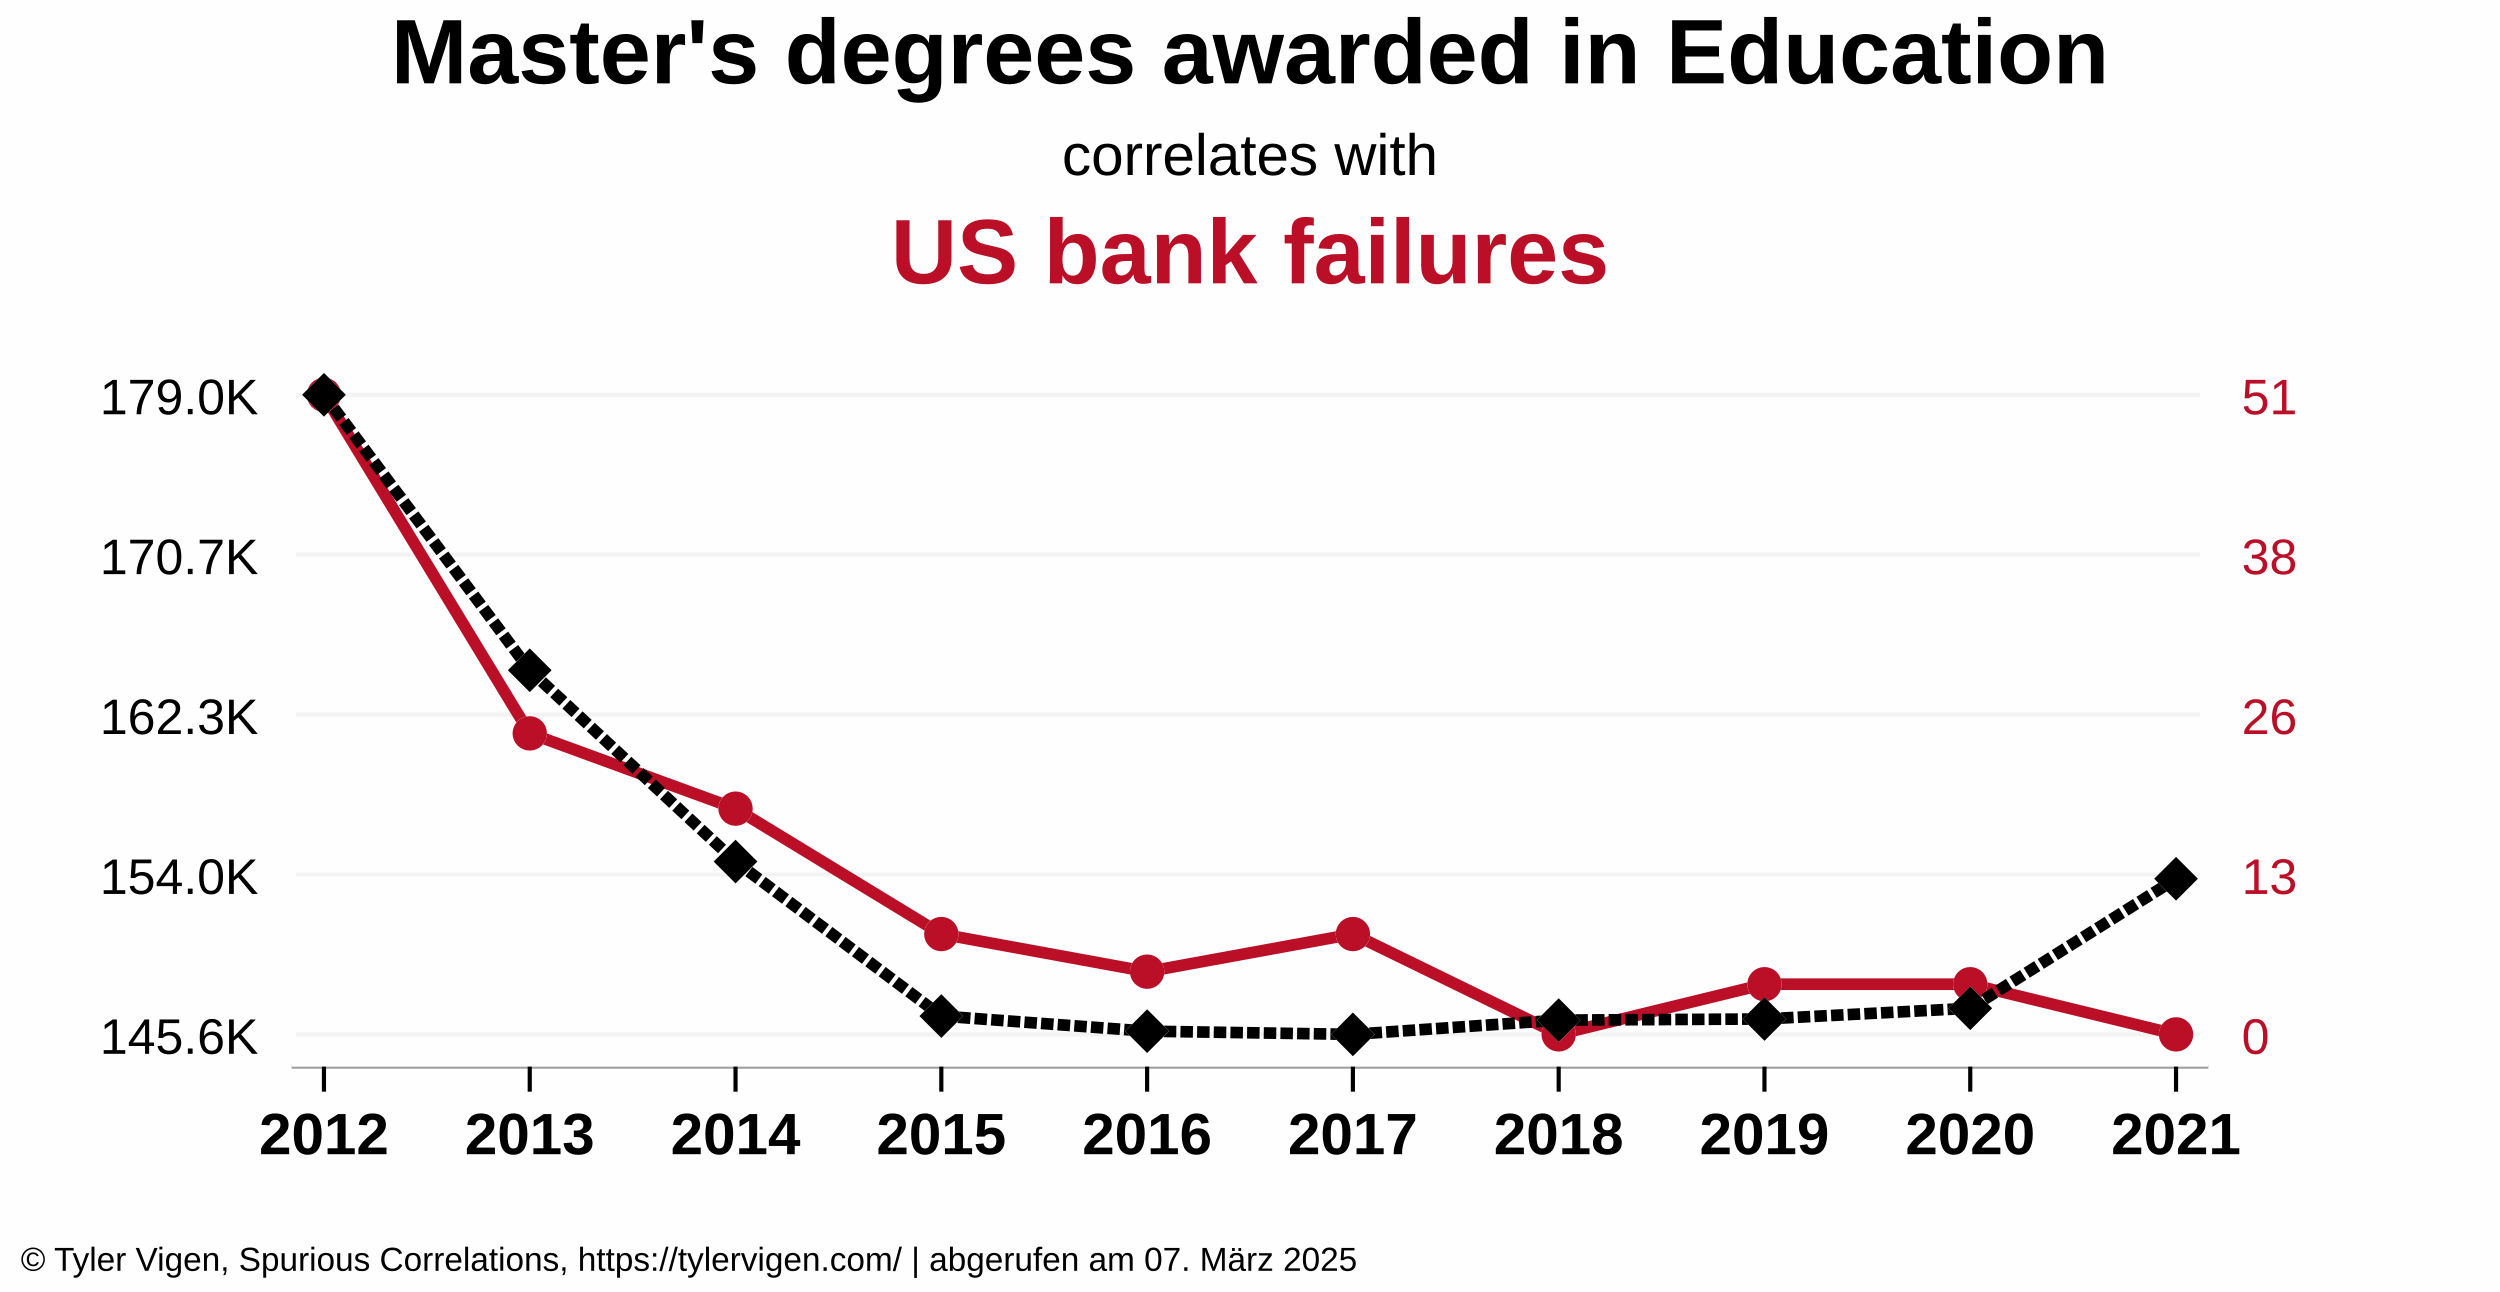
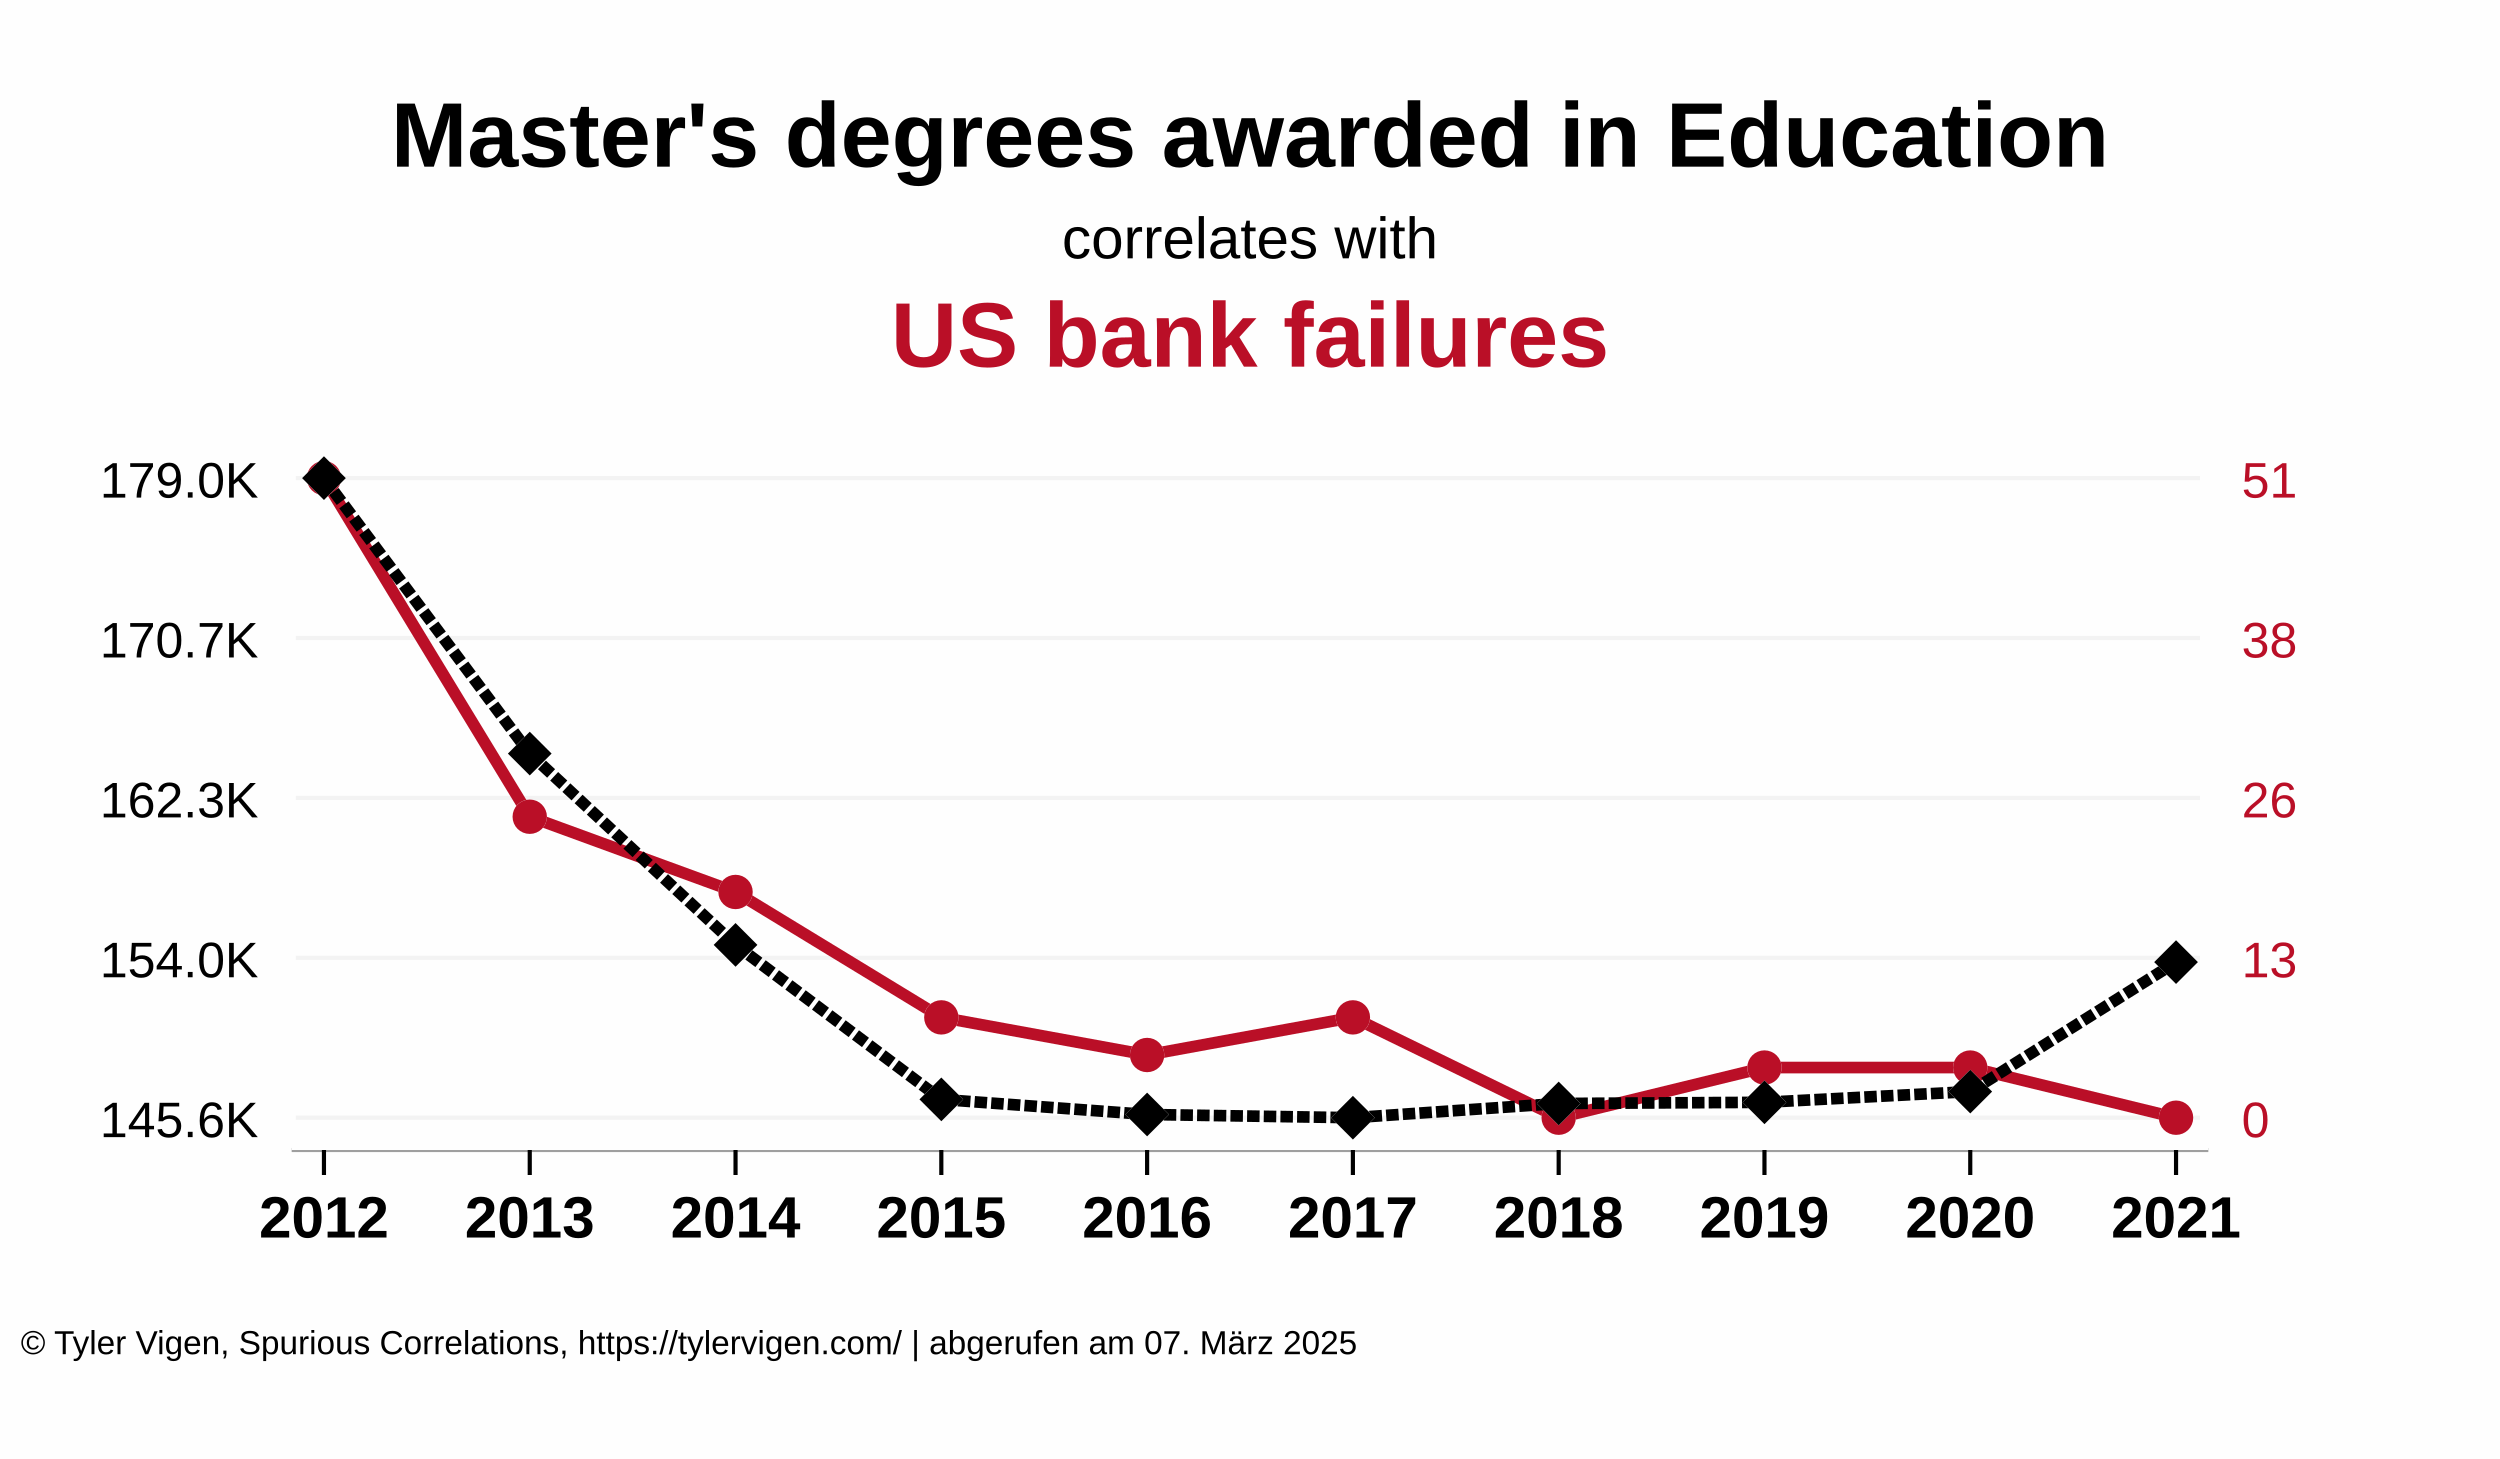
- <svg xmlns="http://www.w3.org/2000/svg" height="310" width="600">
-   <rect fill="#fefefe" height="100%" width="100%" />
+ <svg xmlns="http://www.w3.org/2000/svg" height="350" width="600" viewBox="0 0 600 310">
+   <rect fill="#fefefe" x="0" y="-40" height="120%" width="100%" />
  <path d="m70 256h460" stroke="#9f9f9f" />
  <path d="m70 87h460v169h-460z" fill="#fefefe" />
  <text font-family="'Helvetica Neue', Arial, sans-serif" font-size="22" font-weight="bold" text-anchor="middle" x="300" y="20">Master's degrees awarded in Education
    </text>
  <text font-family="'Helvetica Neue', Arial, sans-serif" font-size="14" text-anchor="middle" x="300" y="42">
        correlates with
    </text>
  <text fill="#ba0f27" font-family="'Helvetica Neue', Arial, sans-serif" font-size="22" font-weight="bold" text-anchor="middle" x="300" y="68">US bank failures
    </text>
  <path d="m71 94.75h457" fill="#fefefe" stroke="#f3f3f3" />
  <text font-family="'Helvetica Neue', Arial, sans-serif" font-size="12" text-anchor="end" x="62" y="99.417">
        179.0K
    </text>
  <text fill="#ba0f27" font-family="'Helvetica Neue', Arial, sans-serif" font-size="12" x="538" y="99.417">51
    </text>
  <path d="m71 133.125h457" fill="#fefefe" stroke="#f3f3f3" />
  <text font-family="'Helvetica Neue', Arial, sans-serif" font-size="12" text-anchor="end" x="62" y="137.792">
        170.7K
    </text>
  <text fill="#ba0f27" font-family="'Helvetica Neue', Arial, sans-serif" font-size="12" x="538" y="137.792">38
    </text>
  <path d="m71 171.5h457" fill="#fefefe" stroke="#f3f3f3" />
  <text font-family="'Helvetica Neue', Arial, sans-serif" font-size="12" text-anchor="end" x="62" y="176.167">
        162.3K
    </text>
  <text fill="#ba0f27" font-family="'Helvetica Neue', Arial, sans-serif" font-size="12" x="538" y="176.167">26
    </text>
  <path d="m71 209.875h457" fill="#fefefe" stroke="#f3f3f3" />
  <text font-family="'Helvetica Neue', Arial, sans-serif" font-size="12" text-anchor="end" x="62" y="214.542">
        154.0K
    </text>
  <text fill="#ba0f27" font-family="'Helvetica Neue', Arial, sans-serif" font-size="12" x="538" y="214.542">13
    </text>
  <path d="m71 248.25h457" fill="#fefefe" stroke="#f3f3f3" />
  <text font-family="'Helvetica Neue', Arial, sans-serif" font-size="12" text-anchor="end" x="62" y="252.917">
        145.6K
    </text>
  <text fill="#ba0f27" font-family="'Helvetica Neue', Arial, sans-serif" font-size="12" x="538" y="252.917">0
    </text>
  <path d="m77.75 256v6" fill="none" stroke="#000" />
  <path d="m127.139 256v6" fill="none" stroke="#000" />
  <path d="m176.528 256v6" fill="none" stroke="#000" />
  <path d="m225.917 256v6" fill="none" stroke="#000" />
  <path d="m275.306 256v6" fill="none" stroke="#000" />
  <path d="m324.694 256v6" fill="none" stroke="#000" />
  <path d="m374.083 256v6" fill="none" stroke="#000" />
  <path d="m423.472 256v6" fill="none" stroke="#000" />
  <path d="m472.861 256v6" fill="none" stroke="#000" />
  <path d="m522.25 256v6" fill="none" stroke="#000" />
  <text font-family="'Helvetica Neue', Arial, sans-serif" font-size="14" font-weight="bold" text-anchor="middle" x="77.75" y="277">2012
    </text>
  <text font-family="'Helvetica Neue', Arial, sans-serif" font-size="14" font-weight="bold" text-anchor="middle" x="127.139" y="277">2013
    </text>
  <text font-family="'Helvetica Neue', Arial, sans-serif" font-size="14" font-weight="bold" text-anchor="middle" x="176.528" y="277">2014
    </text>
  <text font-family="'Helvetica Neue', Arial, sans-serif" font-size="14" font-weight="bold" text-anchor="middle" x="225.917" y="277">2015
    </text>
  <text font-family="'Helvetica Neue', Arial, sans-serif" font-size="14" font-weight="bold" text-anchor="middle" x="275.306" y="277">2016
    </text>
  <text font-family="'Helvetica Neue', Arial, sans-serif" font-size="14" font-weight="bold" text-anchor="middle" x="324.694" y="277">2017
    </text>
  <text font-family="'Helvetica Neue', Arial, sans-serif" font-size="14" font-weight="bold" text-anchor="middle" x="374.083" y="277">2018
    </text>
  <text font-family="'Helvetica Neue', Arial, sans-serif" font-size="14" font-weight="bold" text-anchor="middle" x="423.472" y="277">2019
    </text>
  <text font-family="'Helvetica Neue', Arial, sans-serif" font-size="14" font-weight="bold" text-anchor="middle" x="472.861" y="277">2020
    </text>
  <text font-family="'Helvetica Neue', Arial, sans-serif" font-size="14" font-weight="bold" text-anchor="middle" x="522.25" y="277">2021
    </text>
  <path d="m77.75 94.75 49.389 81.265" fill="none" stroke="#ba0f27" stroke-width="2.8" />
  <path d="m127.139 176.015 49.389 18.059" fill="none" stroke="#ba0f27" stroke-width="2.8" />
  <path d="m176.528 194.074 49.389 30.098" fill="none" stroke="#ba0f27" stroke-width="2.8" />
  <path d="m225.917 224.172 49.389 9.029" fill="none" stroke="#ba0f27" stroke-width="2.8" />
  <path d="m275.306 233.201 49.389-9.029" fill="none" stroke="#ba0f27" stroke-width="2.8" />
  <path d="m324.694 224.172 49.389 24.078" fill="none" stroke="#ba0f27" stroke-width="2.8" />
  <path d="m374.083 248.25 49.389-12.039" fill="none" stroke="#ba0f27" stroke-width="2.8" />
  <path d="m423.472 236.211h49.389" fill="none" stroke="#ba0f27" stroke-width="2.8" />
  <path d="m472.861 236.211 49.389 12.039" fill="none" stroke="#ba0f27" stroke-width="2.8" />
  <g stroke-width="2.75">
    <circle cx="77.75" cy="94.75" fill="#f7f7f7" r="2.75" stroke="#f7f7f7" />
    <circle cx="77.75" cy="94.75" fill="#ba0f27" r="2.75" stroke="#ba0f27" />
    <circle cx="127.139" cy="176.015" fill="#f7f7f7" r="2.75" stroke="#f7f7f7" />
    <circle cx="127.139" cy="176.015" fill="#ba0f27" r="2.75" stroke="#ba0f27" />
    <circle cx="176.528" cy="194.074" fill="#f7f7f7" r="2.75" stroke="#f7f7f7" />
    <circle cx="176.528" cy="194.074" fill="#ba0f27" r="2.75" stroke="#ba0f27" />
    <circle cx="225.917" cy="224.172" fill="#f7f7f7" r="2.75" stroke="#f7f7f7" />
    <circle cx="225.917" cy="224.172" fill="#ba0f27" r="2.75" stroke="#ba0f27" />
    <circle cx="275.306" cy="233.201" fill="#f7f7f7" r="2.75" stroke="#f7f7f7" />
    <circle cx="275.306" cy="233.201" fill="#ba0f27" r="2.75" stroke="#ba0f27" />
    <circle cx="324.694" cy="224.172" fill="#f7f7f7" r="2.75" stroke="#f7f7f7" />
    <circle cx="324.694" cy="224.172" fill="#ba0f27" r="2.75" stroke="#ba0f27" />
    <circle cx="374.083" cy="248.25" fill="#f7f7f7" r="2.75" stroke="#f7f7f7" />
    <circle cx="374.083" cy="248.25" fill="#ba0f27" r="2.75" stroke="#ba0f27" />
    <circle cx="423.472" cy="236.211" fill="#f7f7f7" r="2.75" stroke="#f7f7f7" />
    <circle cx="423.472" cy="236.211" fill="#ba0f27" r="2.75" stroke="#ba0f27" />
    <circle cx="472.861" cy="236.211" fill="#f7f7f7" r="2.75" stroke="#f7f7f7" />
    <circle cx="472.861" cy="236.211" fill="#ba0f27" r="2.75" stroke="#ba0f27" />
    <circle cx="522.25" cy="248.25" fill="#f7f7f7" r="2.75" stroke="#f7f7f7" />
    <circle cx="522.25" cy="248.25" fill="#ba0f27" r="2.75" stroke="#ba0f27" />
  </g>
  <path d="m77.75 94.75 49.389 66.111" fill="none" stroke="#000" stroke-dasharray="3 1" stroke-width="2.8" />
  <path d="m127.139 160.861 49.389 45.913" fill="none" stroke="#000" stroke-dasharray="3 1" stroke-width="2.8" />
  <path d="m176.528 206.774 49.389 37.081" fill="none" stroke="#000" stroke-dasharray="3 1" stroke-width="2.8" />
  <path d="m225.917 243.855 49.389 3.624" fill="none" stroke="#000" stroke-dasharray="3 1" stroke-width="2.8" />
  <path d="m275.306 247.478 49.389.772" fill="none" stroke="#000" stroke-dasharray="3 1" stroke-width="2.8" />
  <path d="m324.694 248.25 49.389-3.417" fill="none" stroke="#000" stroke-dasharray="3 1" stroke-width="2.8" />
  <path d="m374.083 244.833 49.389-.28" fill="none" stroke="#000" stroke-dasharray="3 1" stroke-width="2.8" />
  <path d="m423.472 244.553 49.389-2.572" fill="none" stroke="#000" stroke-dasharray="3 1" stroke-width="2.8" />
  <path d="m472.861 241.981 49.389-31.078" fill="none" stroke="#000" stroke-dasharray="3 1" stroke-width="2.8" />
  <path d="m74.45 94.75 3.3-3.3 3.3 3.3-3.3 3.3z" fill="#f7f7f7" stroke="#f7f7f7" stroke-width="2.75" />
  <path d="m74.45 94.75 3.3-3.3 3.3 3.3-3.3 3.3z" stroke="#000" stroke-width="2.75" />
  <path d="m123.839 160.861 3.3-3.3 3.3 3.3-3.3 3.3z" fill="#f7f7f7" stroke="#f7f7f7" stroke-width="2.75" />
  <path d="m123.839 160.861 3.3-3.3 3.3 3.3-3.3 3.3z" stroke="#000" stroke-width="2.75" />
  <path d="m173.228 206.774 3.3-3.3 3.3 3.3-3.3 3.3z" fill="#f7f7f7" stroke="#f7f7f7" stroke-width="2.75" />
  <path d="m173.228 206.774 3.3-3.3 3.3 3.3-3.3 3.3z" stroke="#000" stroke-width="2.75" />
  <path d="m222.617 243.855 3.3-3.3 3.3 3.3-3.3 3.3z" fill="#f7f7f7" stroke="#f7f7f7" stroke-width="2.75" />
  <path d="m222.617 243.855 3.3-3.3 3.3 3.3-3.3 3.3z" stroke="#000" stroke-width="2.75" />
  <path d="m272.006 247.478 3.3-3.3 3.3 3.3-3.3 3.3z" fill="#f7f7f7" stroke="#f7f7f7" stroke-width="2.75" />
  <path d="m272.006 247.478 3.3-3.3 3.3 3.3-3.3 3.3z" stroke="#000" stroke-width="2.75" />
  <path d="m321.394 248.25 3.3-3.3 3.3 3.3-3.3 3.3z" fill="#f7f7f7" stroke="#f7f7f7" stroke-width="2.75" />
  <path d="m321.394 248.25 3.3-3.3 3.3 3.3-3.3 3.3z" stroke="#000" stroke-width="2.75" />
  <path d="m370.783 244.833 3.3-3.3 3.3 3.3-3.3 3.3z" fill="#f7f7f7" stroke="#f7f7f7" stroke-width="2.75" />
  <path d="m370.783 244.833 3.3-3.3 3.3 3.3-3.3 3.3z" stroke="#000" stroke-width="2.75" />
  <path d="m420.172 244.553 3.3-3.3 3.3 3.3-3.3 3.3z" fill="#f7f7f7" stroke="#f7f7f7" stroke-width="2.75" />
  <path d="m420.172 244.553 3.3-3.3 3.3 3.3-3.3 3.3z" stroke="#000" stroke-width="2.75" />
  <path d="m469.561 241.981 3.3-3.3 3.3 3.3-3.3 3.3z" fill="#f7f7f7" stroke="#f7f7f7" stroke-width="2.75" />
  <path d="m469.561 241.981 3.3-3.3 3.3 3.3-3.3 3.3z" stroke="#000" stroke-width="2.75" />
  <path d="m518.95 210.903 3.3-3.3 3.3 3.3-3.3 3.3z" fill="#f7f7f7" stroke="#f7f7f7" stroke-width="2.75" />
  <path d="m518.95 210.903 3.3-3.3 3.3 3.3-3.3 3.3z" stroke="#000" stroke-width="2.75" />
  <text x="5" y="305" font-family="Arial" font-size="8" fill="black">
        © Tyler Vigen, Spurious Correlations, https://tylervigen.com/ | abgerufen am 07. März 2025
    </text>
</svg>
